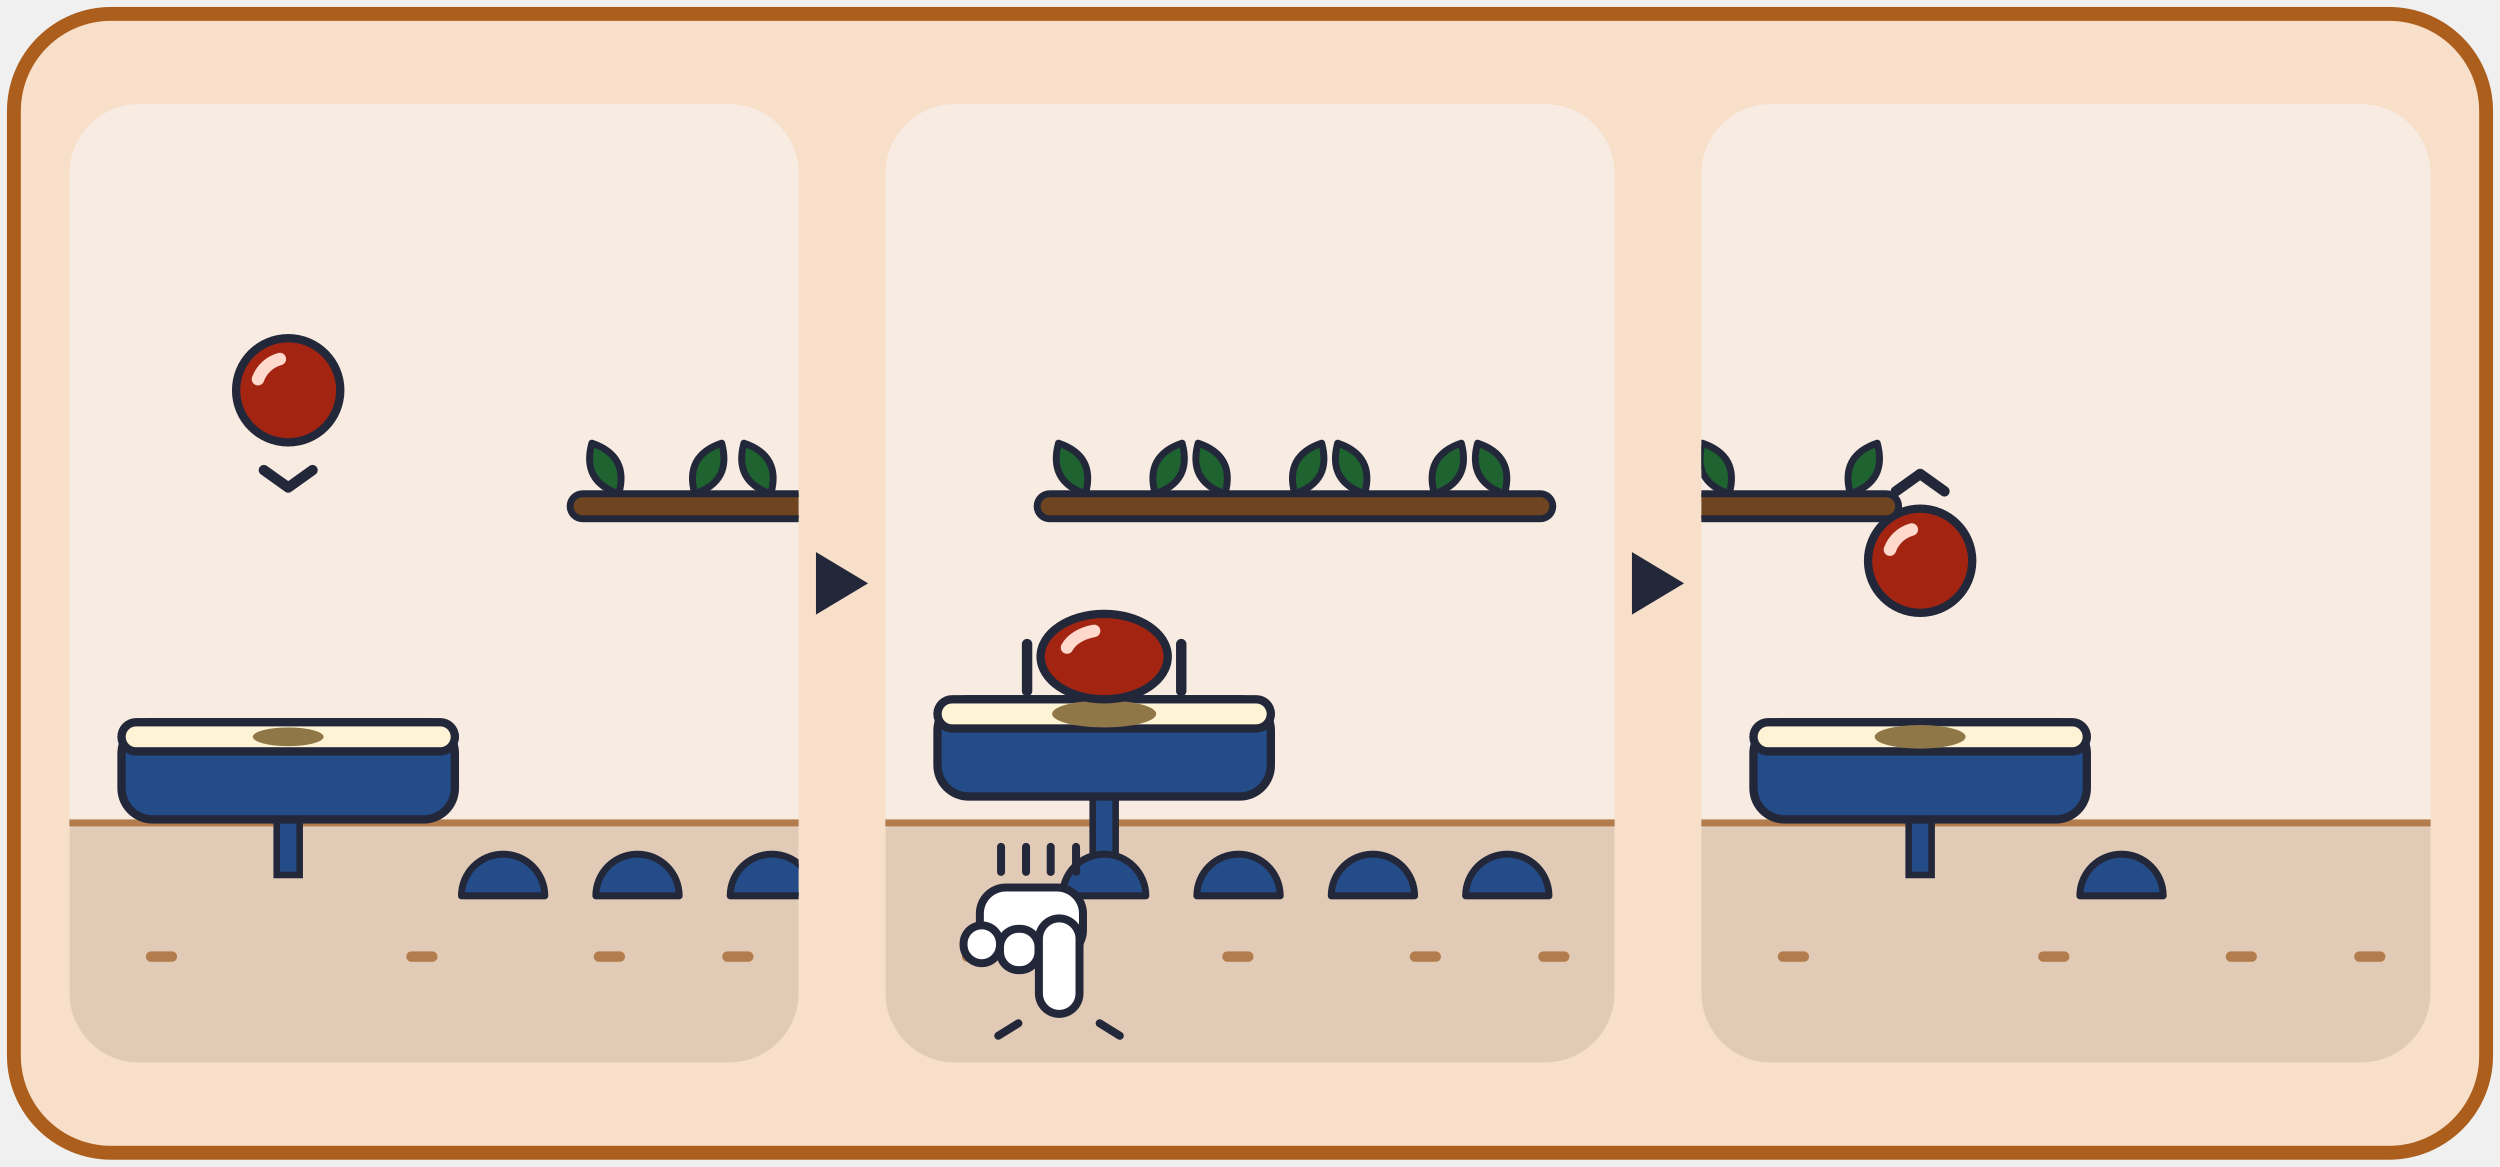
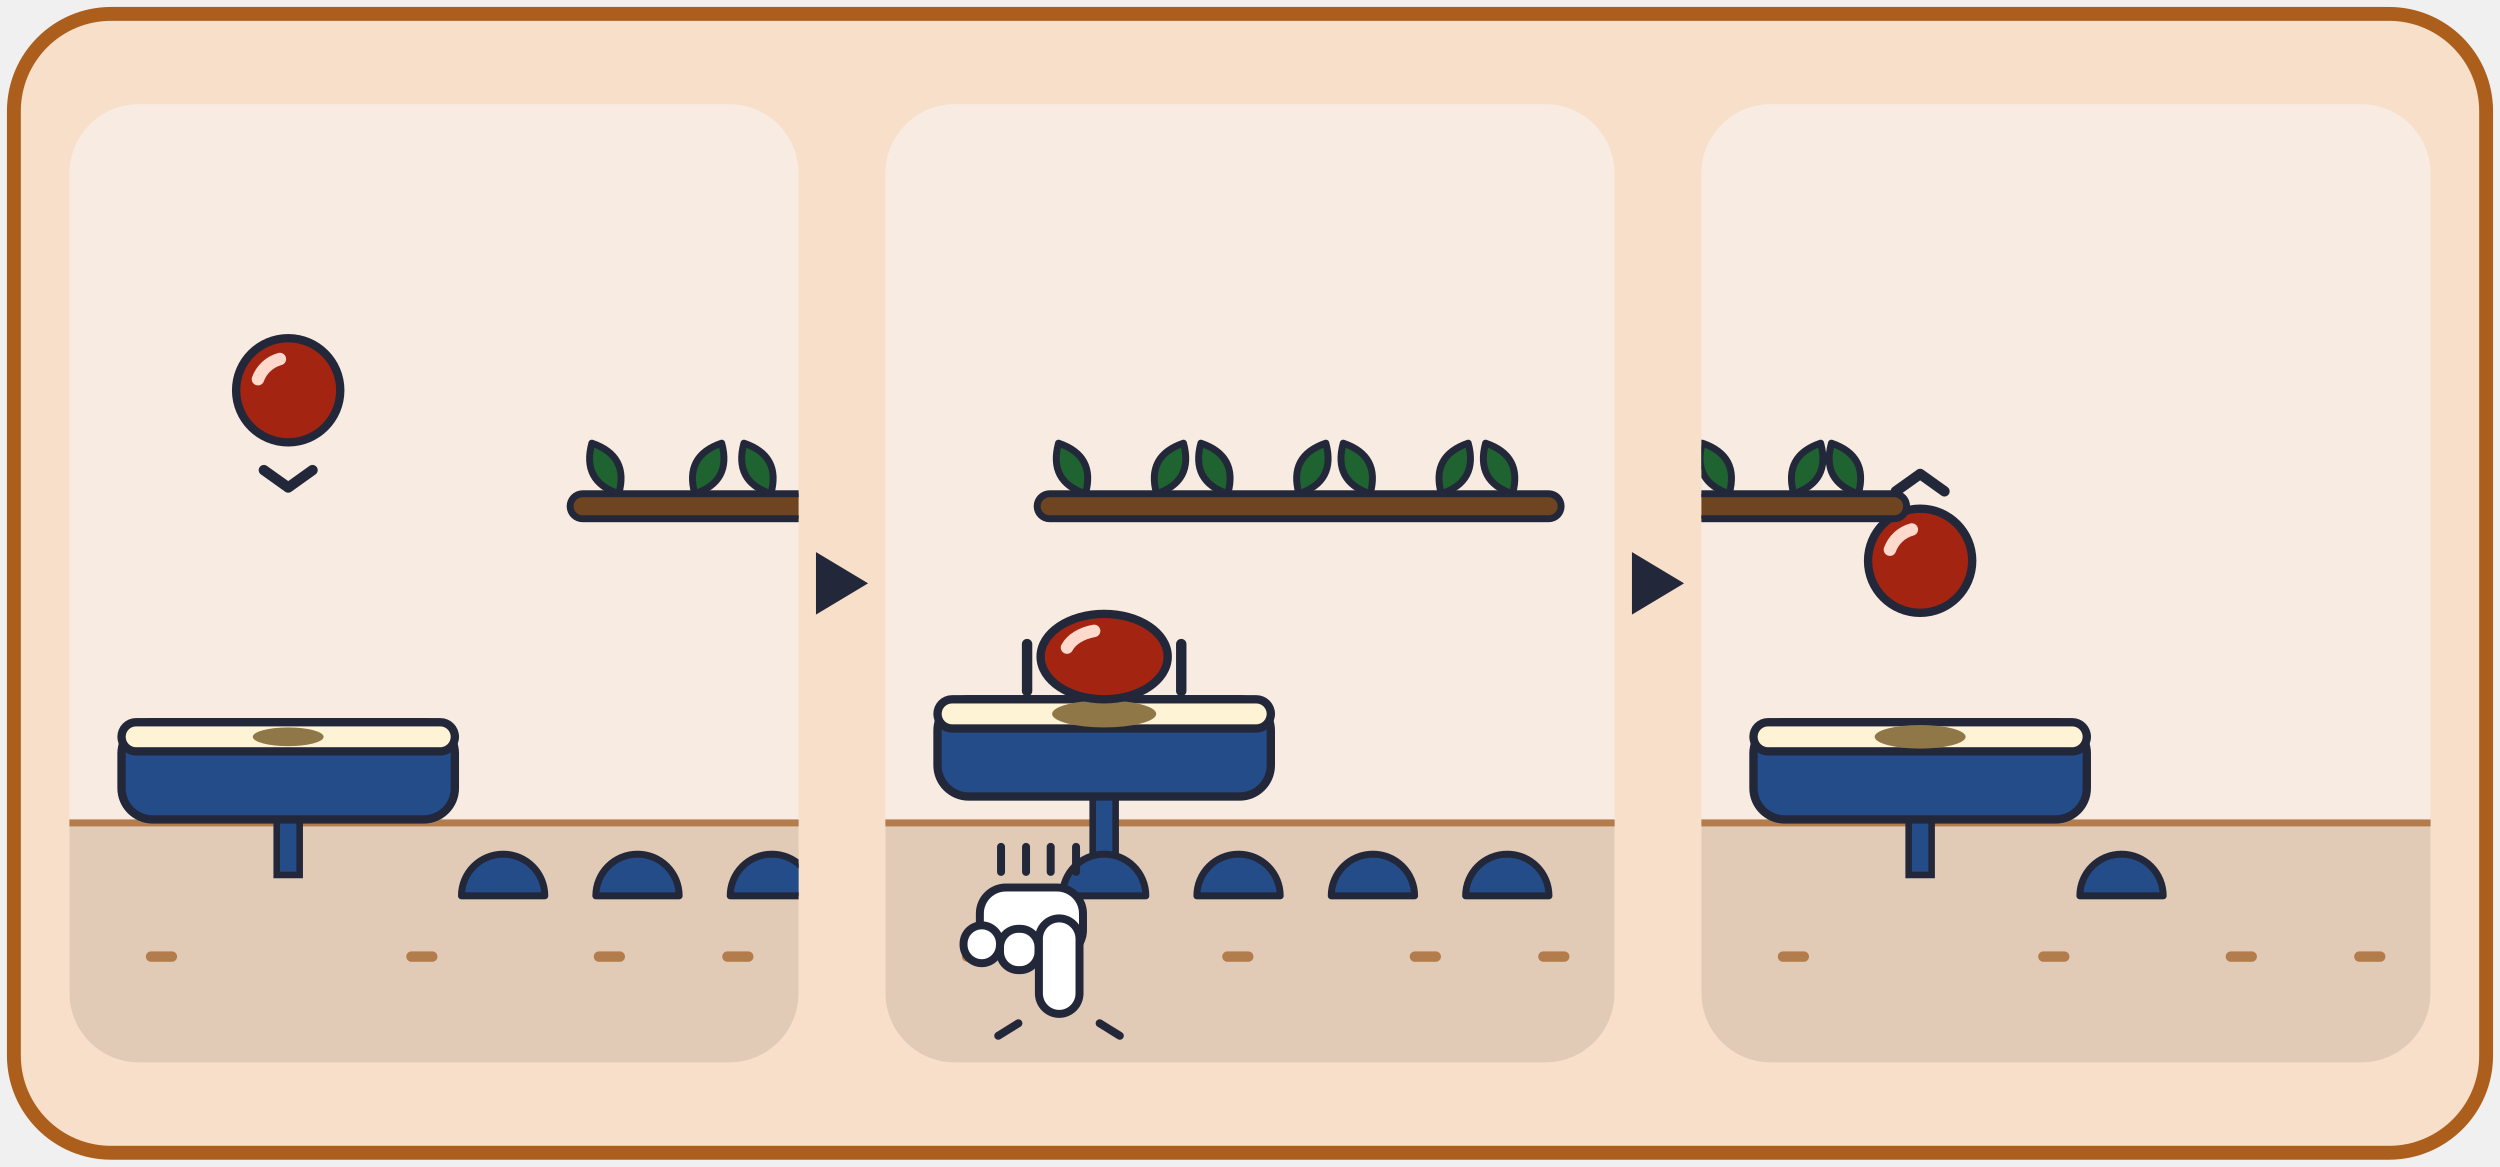
<svg xmlns="http://www.w3.org/2000/svg" viewBox="0 0 720 336" width="720" height="336">
  <rect x="4" y="4" width="712" height="328" rx="28" fill="#F7DFCA" stroke="#AC5F1C" stroke-width="4" />
  <g transform="translate(20 30)">
    <clipPath id="card_roll-p0">
      <rect x="0" y="0" width="210" height="276" rx="20" />
    </clipPath>
    <g clip-path="url(#card_roll-p0)">
      <rect x="0" y="0" width="210" height="276" rx="20" fill="#F8ECE2" />
      <rect x="0" y="206" width="210" height="70" fill="#E2CBB6" />
      <rect x="0" y="206" width="210" height="2" fill="#B37C4D" />
      <rect x="22" y="244" width="9" height="3" rx="1.5" fill="#B37C4D" />
      <rect x="97" y="244" width="9" height="3" rx="1.5" fill="#B37C4D" />
      <rect x="151" y="244" width="9" height="3" rx="1.5" fill="#B37C4D" />
      <rect x="188" y="244" width="9" height="3" rx="1.5" fill="#B37C4D" />
      <rect x="59.7" y="204" width="6.6" height="18" fill="#234C88" stroke="#23273A" stroke-width="1.9" />
      <rect x="15" y="178" width="96" height="28" rx="9" fill="#234C88" stroke="#23273A" stroke-width="2.4" />
      <rect x="15" y="178" width="96" height="8.4" rx="4.2" fill="#FFF3D6" stroke="#23273A" stroke-width="2.4" />
      <path d="M112.9 228 A12 12 0 0 1 136.9 228 Z" fill="#234C88" stroke="#23273A" stroke-width="2" stroke-linejoin="round" />
      <path d="M151.6 228 A12 12 0 0 1 175.6 228 Z" fill="#234C88" stroke="#23273A" stroke-width="2" stroke-linejoin="round" />
      <path d="M190.3 228 A12 12 0 0 1 214.3 228 Z" fill="#234C88" stroke="#23273A" stroke-width="2" stroke-linejoin="round" />
      <ellipse cx="63" cy="182.2" rx="10.2" ry="2.7" fill="#8F7748" />
      <ellipse cx="63" cy="82.4" rx="15" ry="15" fill="#A42412" stroke="#23273A" stroke-width="2.4" />
      <path d="M54.3 79.2 A9.3 9.3 0 0 1 60.6 73.4" fill="none" stroke="#FFD9CC" stroke-width="3.6" stroke-linecap="round" />
      <polyline points="56,105.4 63,110.4 70,105.4" fill="none" stroke="#23273A" stroke-width="3" stroke-linecap="round" stroke-linejoin="round" />
      <path transform="rotate(-28 158.2 112.2)" d="M158.2 112.2 Q166 104 158.2 95.7 Q150.4 104 158.2 112.2 Z" fill="#1E6330" stroke="#23273A" stroke-width="2" stroke-linejoin="round" />
      <path transform="rotate(28 180.1 112.2)" d="M180.1 112.2 Q187.9 104 180.1 95.7 Q172.3 104 180.1 112.2 Z" fill="#1E6330" stroke="#23273A" stroke-width="2" stroke-linejoin="round" />
      <path transform="rotate(-28 202 112.2)" d="M202 112.2 Q209.8 104 202 95.7 Q194.2 104 202 112.2 Z" fill="#1E6330" stroke="#23273A" stroke-width="2" stroke-linejoin="round" />
      <rect x="144.2" y="112.2" width="71.8" height="7.2" rx="3.6" fill="#6E4520" stroke="#23273A" stroke-width="2" />
    </g>
  </g>
  <polygon points="235,159 250,168 235,177" fill="#23273A" />
  <g transform="translate(255 30)">
    <clipPath id="card_roll-p1">
      <rect x="0" y="0" width="210" height="276" rx="20" />
    </clipPath>
    <g clip-path="url(#card_roll-p1)">
      <rect x="0" y="0" width="210" height="276" rx="20" fill="#F8ECE2" />
      <rect x="0" y="206" width="210" height="70" fill="#E2CBB6" />
      <rect x="0" y="206" width="210" height="2" fill="#B37C4D" />
      <rect x="22" y="244" width="9" height="3" rx="1.5" fill="#B37C4D" />
      <rect x="97" y="244" width="9" height="3" rx="1.5" fill="#B37C4D" />
      <rect x="151" y="244" width="9" height="3" rx="1.5" fill="#B37C4D" />
      <rect x="188" y="244" width="9" height="3" rx="1.5" fill="#B37C4D" />
      <rect x="59.7" y="197.4" width="6.6" height="24.6" fill="#234C88" stroke="#23273A" stroke-width="1.9" />
      <rect x="15" y="171.4" width="96" height="28" rx="9" fill="#234C88" stroke="#23273A" stroke-width="2.4" />
      <rect x="15" y="171.4" width="96" height="8.4" rx="4.2" fill="#FFF3D6" stroke="#23273A" stroke-width="2.4" />
      <path d="M51 228 A12 12 0 0 1 75 228 Z" fill="#234C88" stroke="#23273A" stroke-width="2" stroke-linejoin="round" />
      <path d="M89.7 228 A12 12 0 0 1 113.7 228 Z" fill="#234C88" stroke="#23273A" stroke-width="2" stroke-linejoin="round" />
      <path d="M128.4 228 A12 12 0 0 1 152.4 228 Z" fill="#234C88" stroke="#23273A" stroke-width="2" stroke-linejoin="round" />
      <path d="M167.1 228 A12 12 0 0 1 191.1 228 Z" fill="#234C88" stroke="#23273A" stroke-width="2" stroke-linejoin="round" />
      <ellipse cx="63" cy="175.6" rx="15" ry="3.9" fill="#8F7748" />
      <ellipse cx="63" cy="159.1" rx="18.3" ry="12.3" fill="#A42412" stroke="#23273A" stroke-width="2.4" />
      <path d="M52.3 156.5 A11.3 7.6 0 0 1 60.1 151.7" fill="none" stroke="#FFD9CC" stroke-width="3.6" stroke-linecap="round" />
      <path transform="rotate(-28 57.6 112.2)" d="M57.6 112.2 Q65.4 104 57.6 95.7 Q49.8 104 57.6 112.2 Z" fill="#1E6330" stroke="#23273A" stroke-width="2" stroke-linejoin="round" />
-       <path transform="rotate(28 77.7 112.2)" d="M77.7 112.2 Q85.5 104 77.7 95.7 Q69.9 104 77.7 112.2 Z" fill="#1E6330" stroke="#23273A" stroke-width="2" stroke-linejoin="round" />
-       <path transform="rotate(-28 97.8 112.2)" d="M97.8 112.2 Q105.6 104 97.8 95.7 Q90 104 97.8 112.2 Z" fill="#1E6330" stroke="#23273A" stroke-width="2" stroke-linejoin="round" />
-       <path transform="rotate(28 117.9 112.2)" d="M117.9 112.2 Q125.7 104 117.9 95.7 Q110.1 104 117.9 112.2 Z" fill="#1E6330" stroke="#23273A" stroke-width="2" stroke-linejoin="round" />
-       <path transform="rotate(-28 138 112.2)" d="M138 112.2 Q145.8 104 138 95.7 Q130.2 104 138 112.2 Z" fill="#1E6330" stroke="#23273A" stroke-width="2" stroke-linejoin="round" />
-       <path transform="rotate(28 158.1 112.2)" d="M158.1 112.2 Q165.9 104 158.1 95.7 Q150.3 104 158.1 112.2 Z" fill="#1E6330" stroke="#23273A" stroke-width="2" stroke-linejoin="round" />
-       <path transform="rotate(-28 178.3 112.2)" d="M178.3 112.2 Q186.1 104 178.3 95.7 Q170.5 104 178.3 112.2 Z" fill="#1E6330" stroke="#23273A" stroke-width="2" stroke-linejoin="round" />
-       <rect x="43.7" y="112.2" width="148.5" height="7.2" rx="3.6" fill="#6E4520" stroke="#23273A" stroke-width="2" />
+       <path transform="rotate(28 78.1 112.2)" d="M78.1 112.2 Q85.9 104 78.1 95.7 Q70.3 104 78.1 112.2 Z" fill="#1E6330" stroke="#23273A" stroke-width="2" stroke-linejoin="round" />
+       <path transform="rotate(-28 98.6 112.2)" d="M98.6 112.2 Q106.4 104 98.6 95.7 Q90.8 104 98.6 112.2 Z" fill="#1E6330" stroke="#23273A" stroke-width="2" stroke-linejoin="round" />
+       <path transform="rotate(28 119.1 112.2)" d="M119.1 112.2 Q126.9 104 119.1 95.7 Q111.3 104 119.1 112.2 Z" fill="#1E6330" stroke="#23273A" stroke-width="2" stroke-linejoin="round" />
+       <path transform="rotate(-28 139.6 112.2)" d="M139.6 112.2 Q147.4 104 139.6 95.7 Q131.8 104 139.6 112.2 Z" fill="#1E6330" stroke="#23273A" stroke-width="2" stroke-linejoin="round" />
+       <path transform="rotate(28 160.1 112.2)" d="M160.1 112.2 Q167.9 104 160.1 95.7 Q152.3 104 160.1 112.2 Z" fill="#1E6330" stroke="#23273A" stroke-width="2" stroke-linejoin="round" />
+       <path transform="rotate(-28 180.6 112.2)" d="M180.6 112.2 Q188.4 104 180.6 95.7 Q172.8 104 180.6 112.2 Z" fill="#1E6330" stroke="#23273A" stroke-width="2" stroke-linejoin="round" />
+       <rect x="43.7" y="112.2" width="150.9" height="7.2" rx="3.6" fill="#6E4520" stroke="#23273A" stroke-width="2" />
      <line x1="40.8" y1="155.5" x2="40.8" y2="169" stroke="#23273A" stroke-width="3" stroke-linecap="round" />
      <line x1="85.2" y1="155.5" x2="85.2" y2="169" stroke="#23273A" stroke-width="3" stroke-linecap="round" />
      <g stroke="#23273A" stroke-width="2.3" fill="#FFFFFF" stroke-linejoin="round" transform="translate(0 0) translate(100 0) scale(-1 1)">
        <rect x="43.1" y="225.6" width="29.7" height="19.8" rx="7.5" />
        <rect x="55.9" y="237.5" width="11.1" height="11.9" rx="5.3" />
        <rect x="67" y="236.5" width="10.5" height="10.9" rx="5.3" />
        <rect x="44.1" y="234.5" width="11.7" height="27.5" rx="5.9" />
      </g>
      <g stroke="#23273A" stroke-width="2.3" stroke-linecap="round">
        <line x1="38.3" y1="264.7" x2="32.5" y2="268.3" />
        <line x1="61.7" y1="264.7" x2="67.5" y2="268.3" />
      </g>
      <g stroke="#23273A" stroke-width="2.3" stroke-linecap="round">
        <line x1="33.3" y1="213.9" x2="33.3" y2="221.1" />
        <line x1="40.5" y1="213.9" x2="40.5" y2="221.1" />
        <line x1="47.6" y1="213.9" x2="47.6" y2="221.1" />
        <line x1="54.9" y1="213.9" x2="54.9" y2="221.1" />
      </g>
    </g>
  </g>
  <polygon points="470,159 485,168 470,177" fill="#23273A" />
  <g transform="translate(490 30)">
    <clipPath id="card_roll-p2">
      <rect x="0" y="0" width="210" height="276" rx="20" />
    </clipPath>
    <g clip-path="url(#card_roll-p2)">
      <rect x="0" y="0" width="210" height="276" rx="20" fill="#F8ECE2" />
      <rect x="0" y="206" width="210" height="70" fill="#E2CBB6" />
      <rect x="0" y="206" width="210" height="2" fill="#B37C4D" />
      <rect x="22" y="244" width="9" height="3" rx="1.5" fill="#B37C4D" />
      <rect x="97" y="244" width="9" height="3" rx="1.5" fill="#B37C4D" />
      <rect x="151" y="244" width="9" height="3" rx="1.5" fill="#B37C4D" />
      <rect x="188" y="244" width="9" height="3" rx="1.5" fill="#B37C4D" />
      <rect x="59.7" y="204" width="6.6" height="18" fill="#234C88" stroke="#23273A" stroke-width="1.9" />
      <rect x="15" y="178" width="96" height="28" rx="9" fill="#234C88" stroke="#23273A" stroke-width="2.4" />
      <rect x="15" y="178" width="96" height="8.4" rx="4.2" fill="#FFF3D6" stroke="#23273A" stroke-width="2.4" />
      <path d="M109 228 A12 12 0 0 1 133 228 Z" fill="#234C88" stroke="#23273A" stroke-width="2" stroke-linejoin="round" />
      <ellipse cx="63" cy="182.2" rx="13.1" ry="3.4" fill="#8F7748" />
      <ellipse cx="63" cy="131.5" rx="15" ry="15" fill="#A42412" stroke="#23273A" stroke-width="2.4" />
      <path d="M54.3 128.3 A9.3 9.3 0 0 1 60.6 122.5" fill="none" stroke="#FFD9CC" stroke-width="3.6" stroke-linecap="round" />
      <polyline points="56,111.5 63,106.5 70,111.5" fill="none" stroke="#23273A" stroke-width="3" stroke-linecap="round" stroke-linejoin="round" />
      <path transform="rotate(-28 8 112.2)" d="M8 112.2 Q15.8 104 8 95.7 Q0.2 104 8 112.2 Z" fill="#1E6330" stroke="#23273A" stroke-width="2" stroke-linejoin="round" />
-       <path transform="rotate(28 42.9 112.2)" d="M42.9 112.2 Q50.7 104 42.9 95.7 Q35.1 104 42.9 112.2 Z" fill="#1E6330" stroke="#23273A" stroke-width="2" stroke-linejoin="round" />
-       <rect x="-6" y="112.2" width="62.8" height="7.2" rx="3.6" fill="#6E4520" stroke="#23273A" stroke-width="2" />
+       <path transform="rotate(28 26.6 112.2)" d="M26.6 112.2 Q34.4 104 26.6 95.7 Q18.8 104 26.6 112.2 Z" fill="#1E6330" stroke="#23273A" stroke-width="2" stroke-linejoin="round" />
+       <path transform="rotate(-28 45.2 112.2)" d="M45.2 112.2 Q53 104 45.2 95.7 Q37.4 104 45.2 112.2 Z" fill="#1E6330" stroke="#23273A" stroke-width="2" stroke-linejoin="round" />
+       <rect x="-6" y="112.2" width="65.1" height="7.2" rx="3.6" fill="#6E4520" stroke="#23273A" stroke-width="2" />
    </g>
  </g>
</svg>
